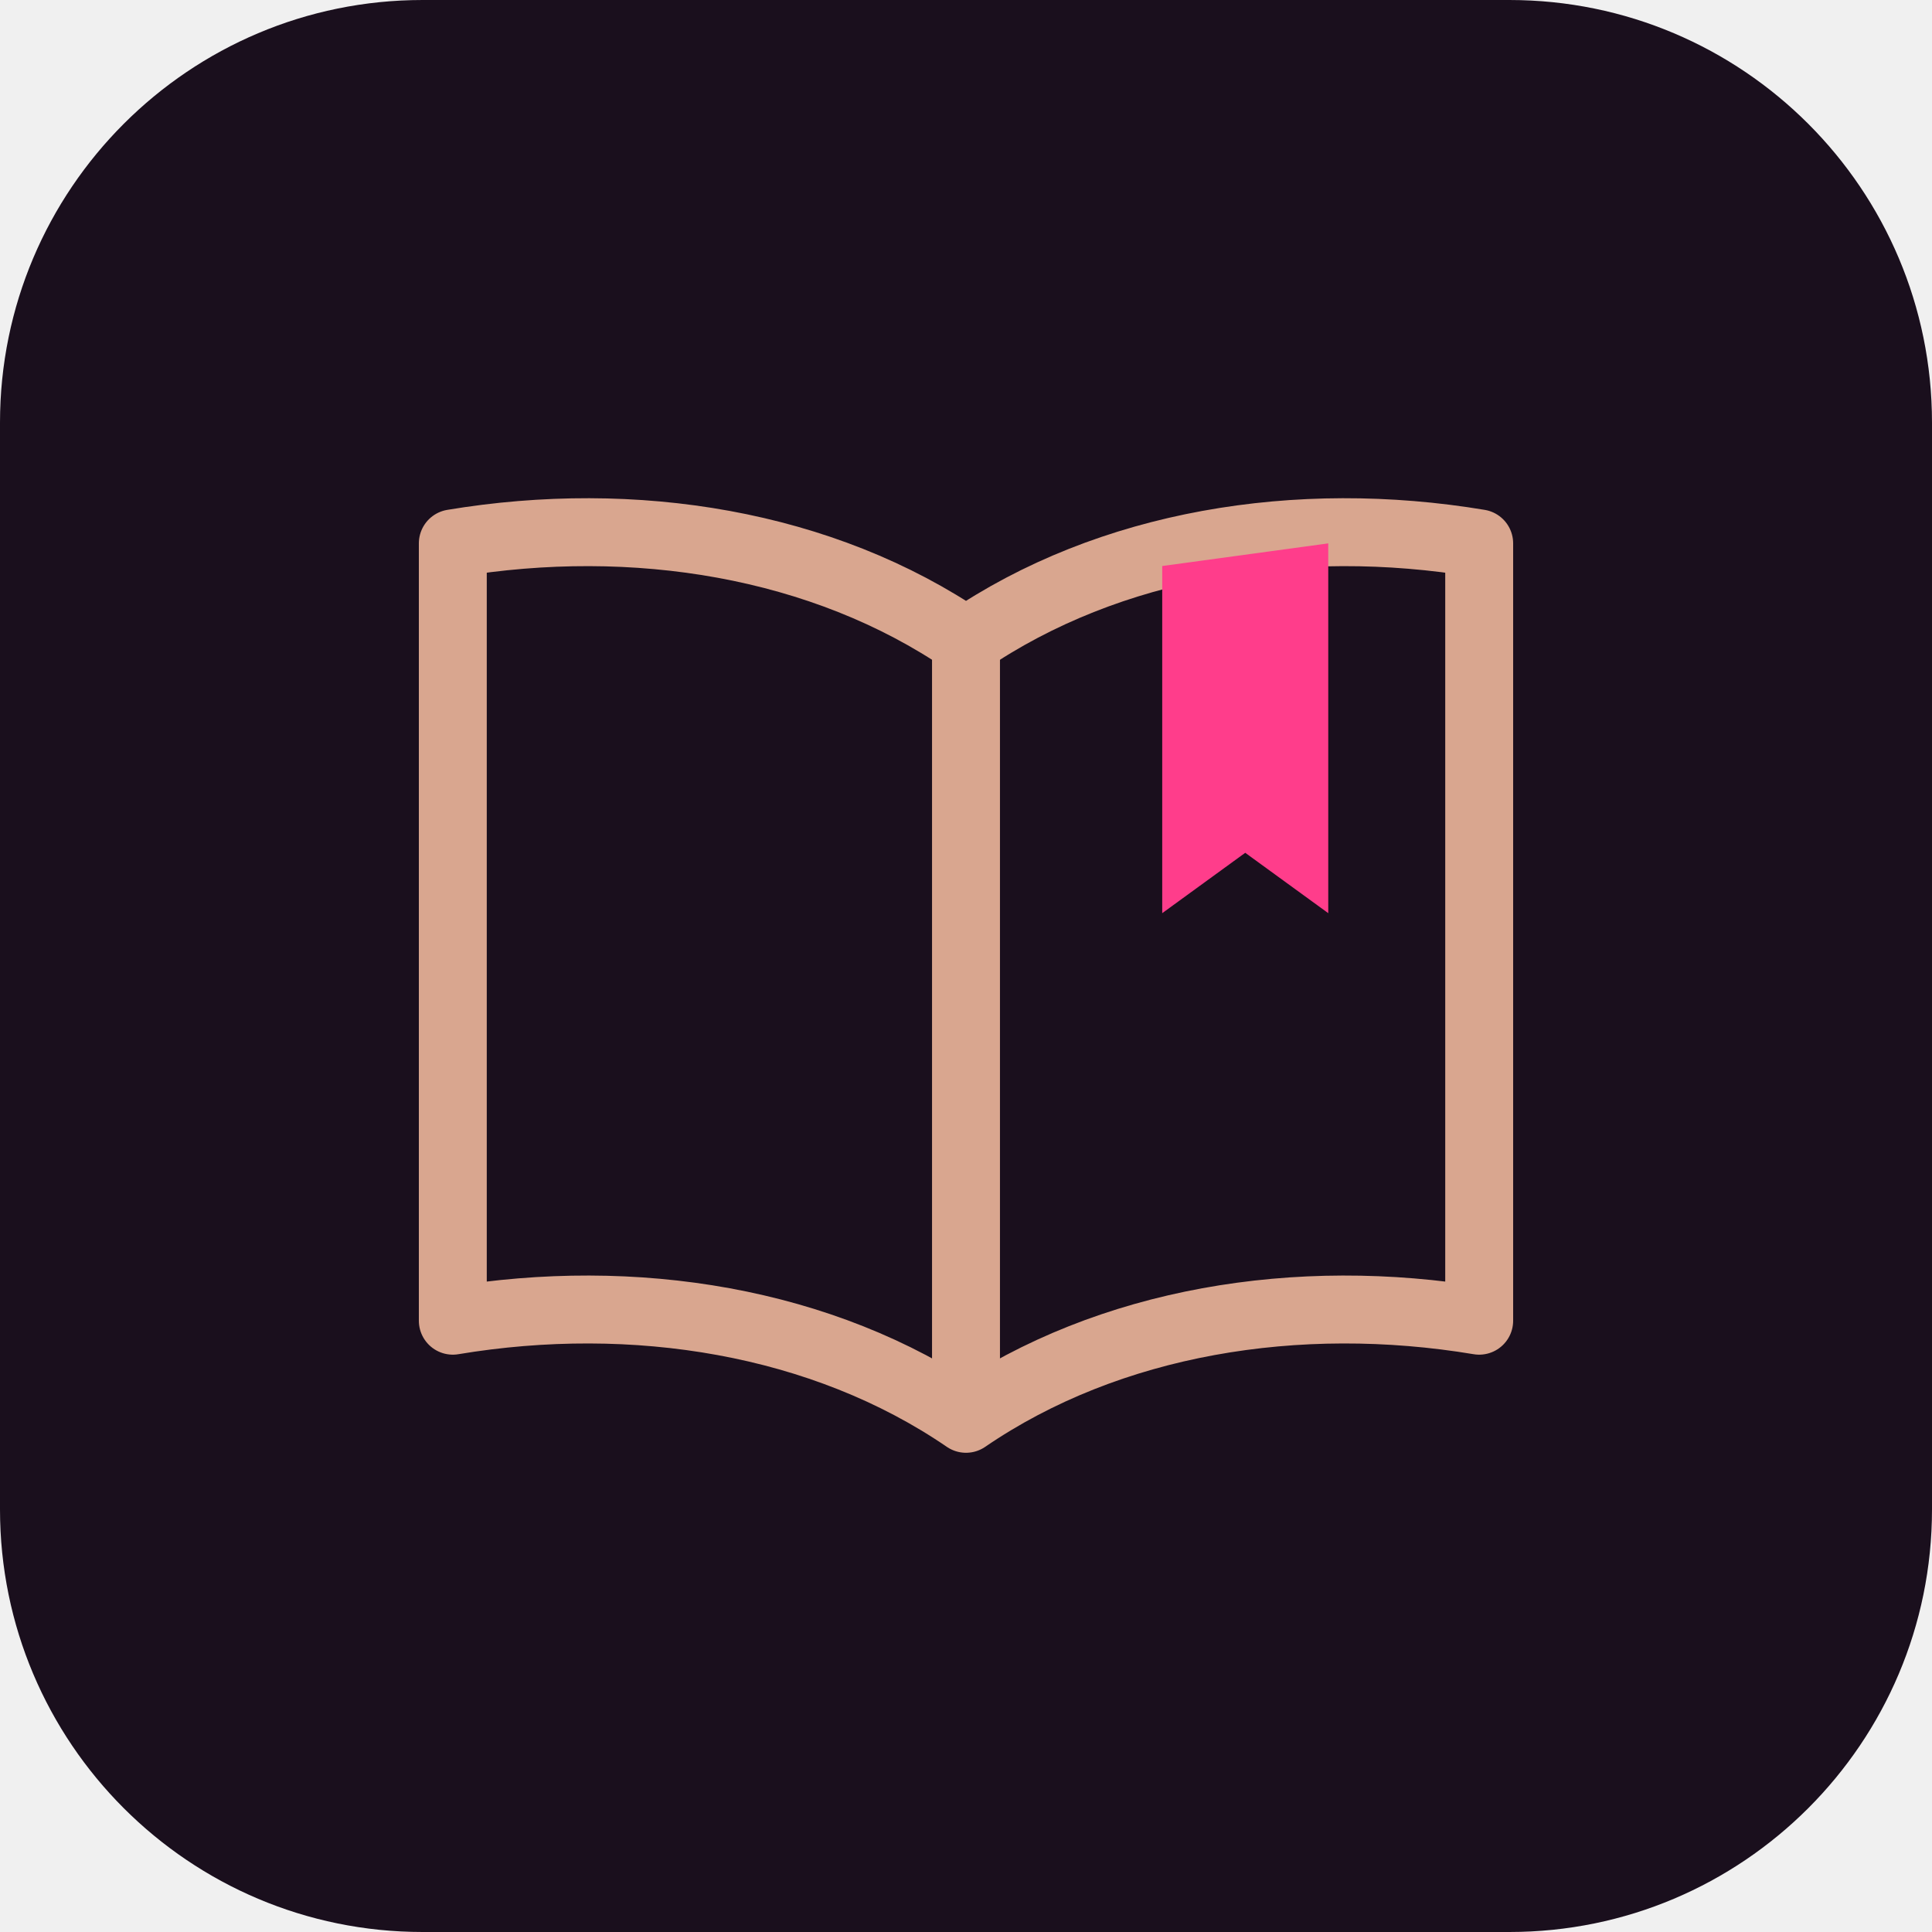
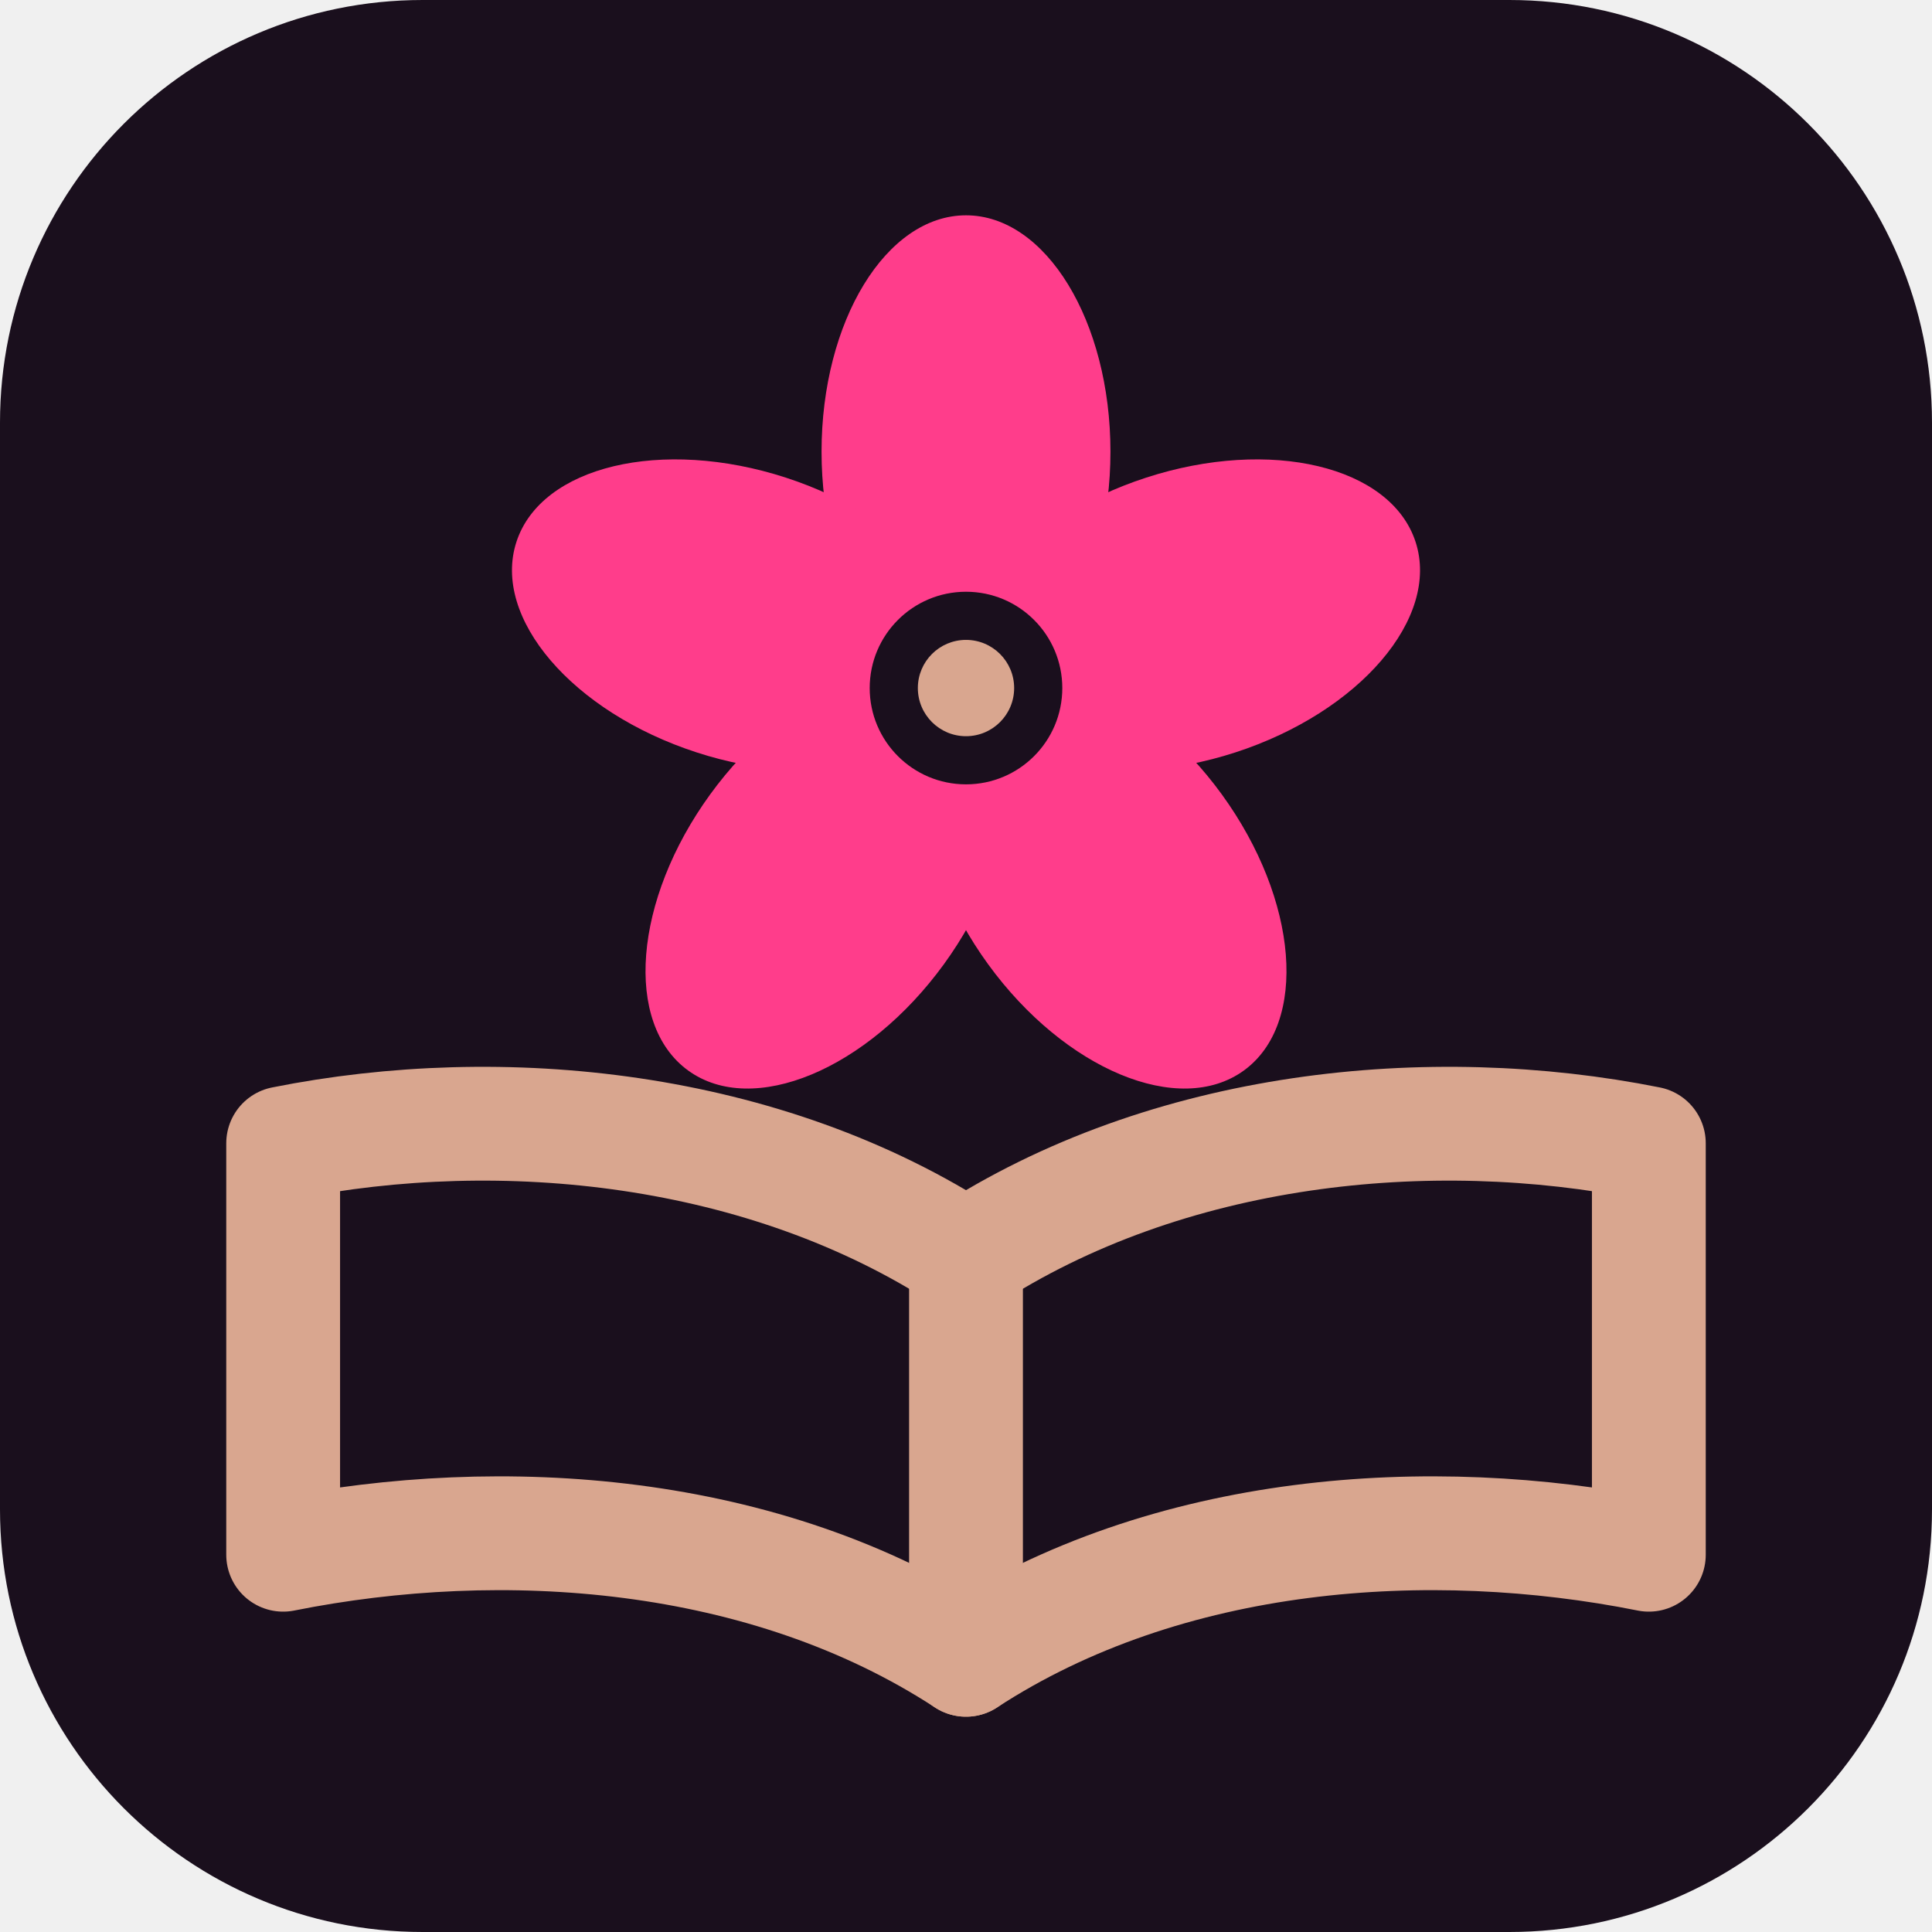
<svg xmlns="http://www.w3.org/2000/svg" viewBox="0 0 512 512">
  <rect width="512" height="512" rx="112" fill="#1a0f1d" />
-   <path d="M256 170c-38-26-88-34-136-26v206c48-8 98 0 136 26 38-26 88-34 136-26V144c-48-8-98 0-136 26z" fill="none" stroke="#d9a68f" stroke-width="18" stroke-linejoin="round" />
-   <path d="M256 170v206" stroke="#d9a68f" stroke-width="18" />
-   <path d="M308 150v92l22-16 22 16v-98" fill="#ff3d8b" />
+   <g transform="translate(-40.96 -49.66) scale(1.16)">
+     <defs>
+       <mask id="m">
+         <rect x="0" y="0" width="512" height="512" fill="#fff" />
+         <circle cx="256" cy="200" r="22" fill="#000" />
+       </mask>
+     </defs>
+     <path d="M256 330C210 300 150 294 100 304V398C150 388 210 392 256 422C302 392 362 388 412 398V304C362 294 302 300 256 330Z" fill="none" stroke="#d9a68f" stroke-width="26" stroke-linejoin="round" />
+     <path d="M256 330V422" stroke="#d9a68f" stroke-width="26" stroke-linecap="round" />
+     <g fill="#ff3d8b" mask="url(#m)">
+       <ellipse cx="256" cy="146" rx="33" ry="54" transform="rotate(0 256 200)" />
+       <ellipse cx="256" cy="146" rx="33" ry="54" transform="rotate(72 256 200)" />
+       <ellipse cx="256" cy="146" rx="33" ry="54" transform="rotate(144 256 200)" />
+       <ellipse cx="256" cy="146" rx="33" ry="54" transform="rotate(216 256 200)" />
+       <ellipse cx="256" cy="146" rx="33" ry="54" transform="rotate(288 256 200)" />
+     </g>
+     <circle cx="256" cy="200" r="11" fill="#d9a68f" />
+   </g>
</svg>
